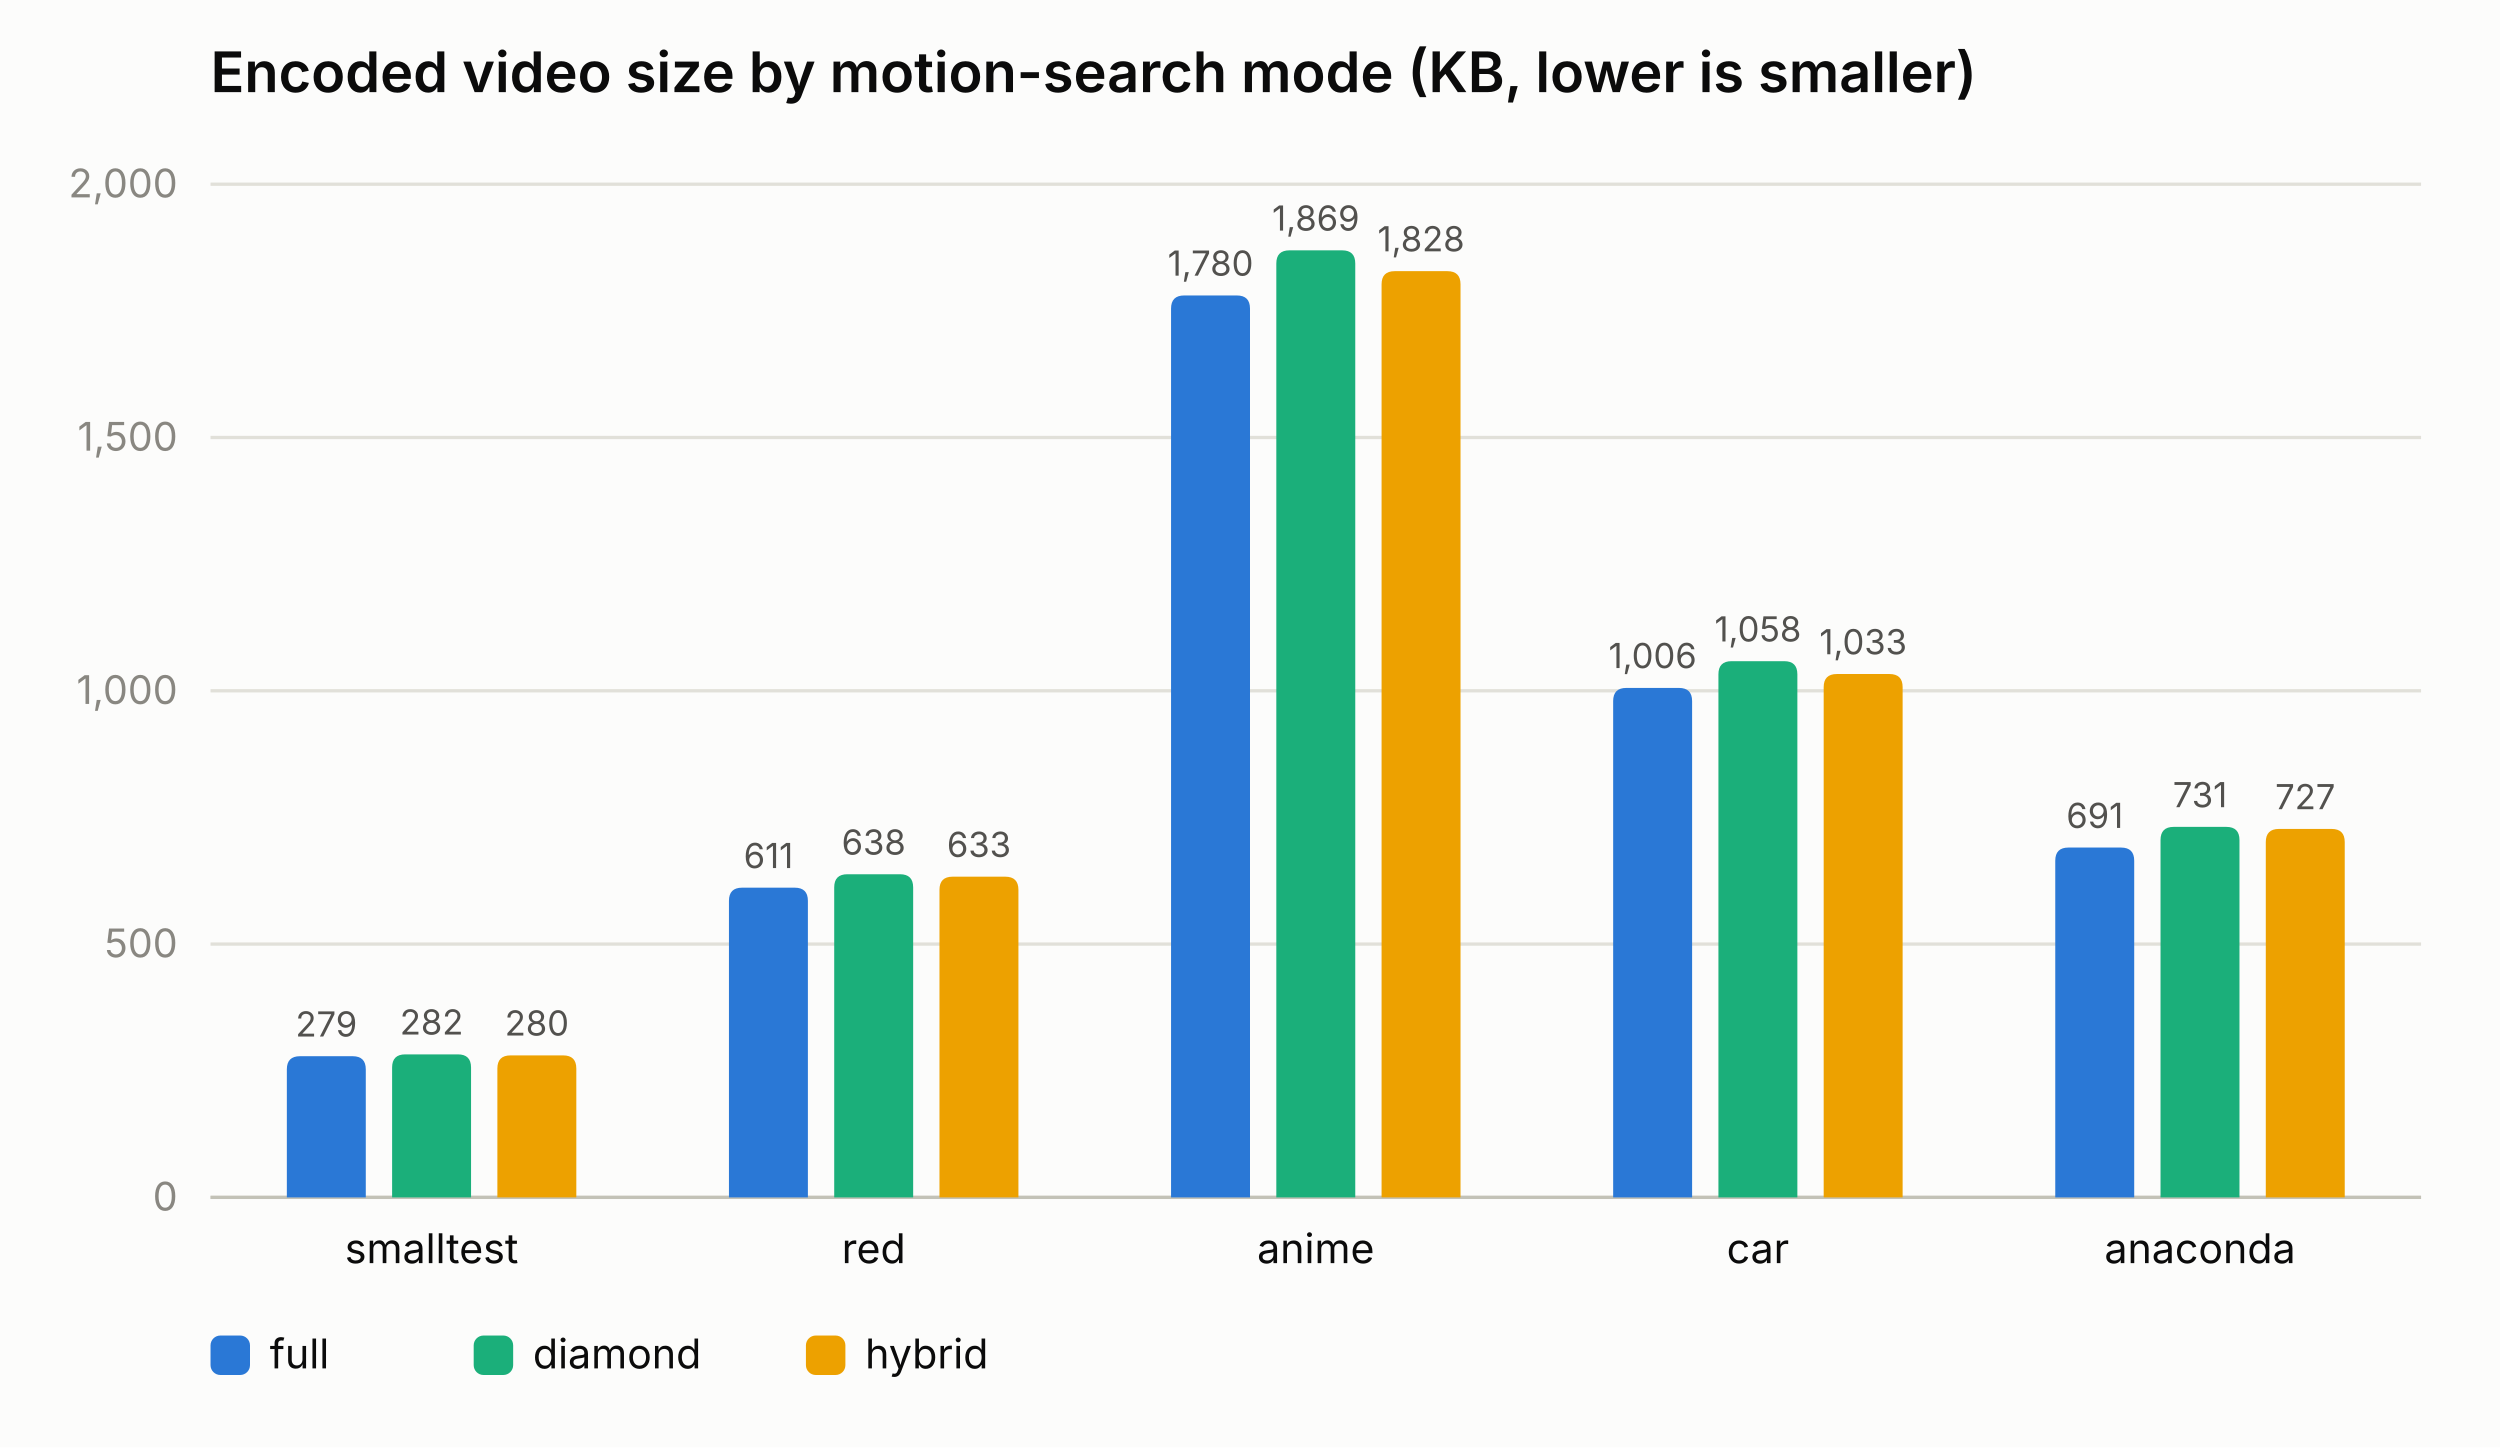
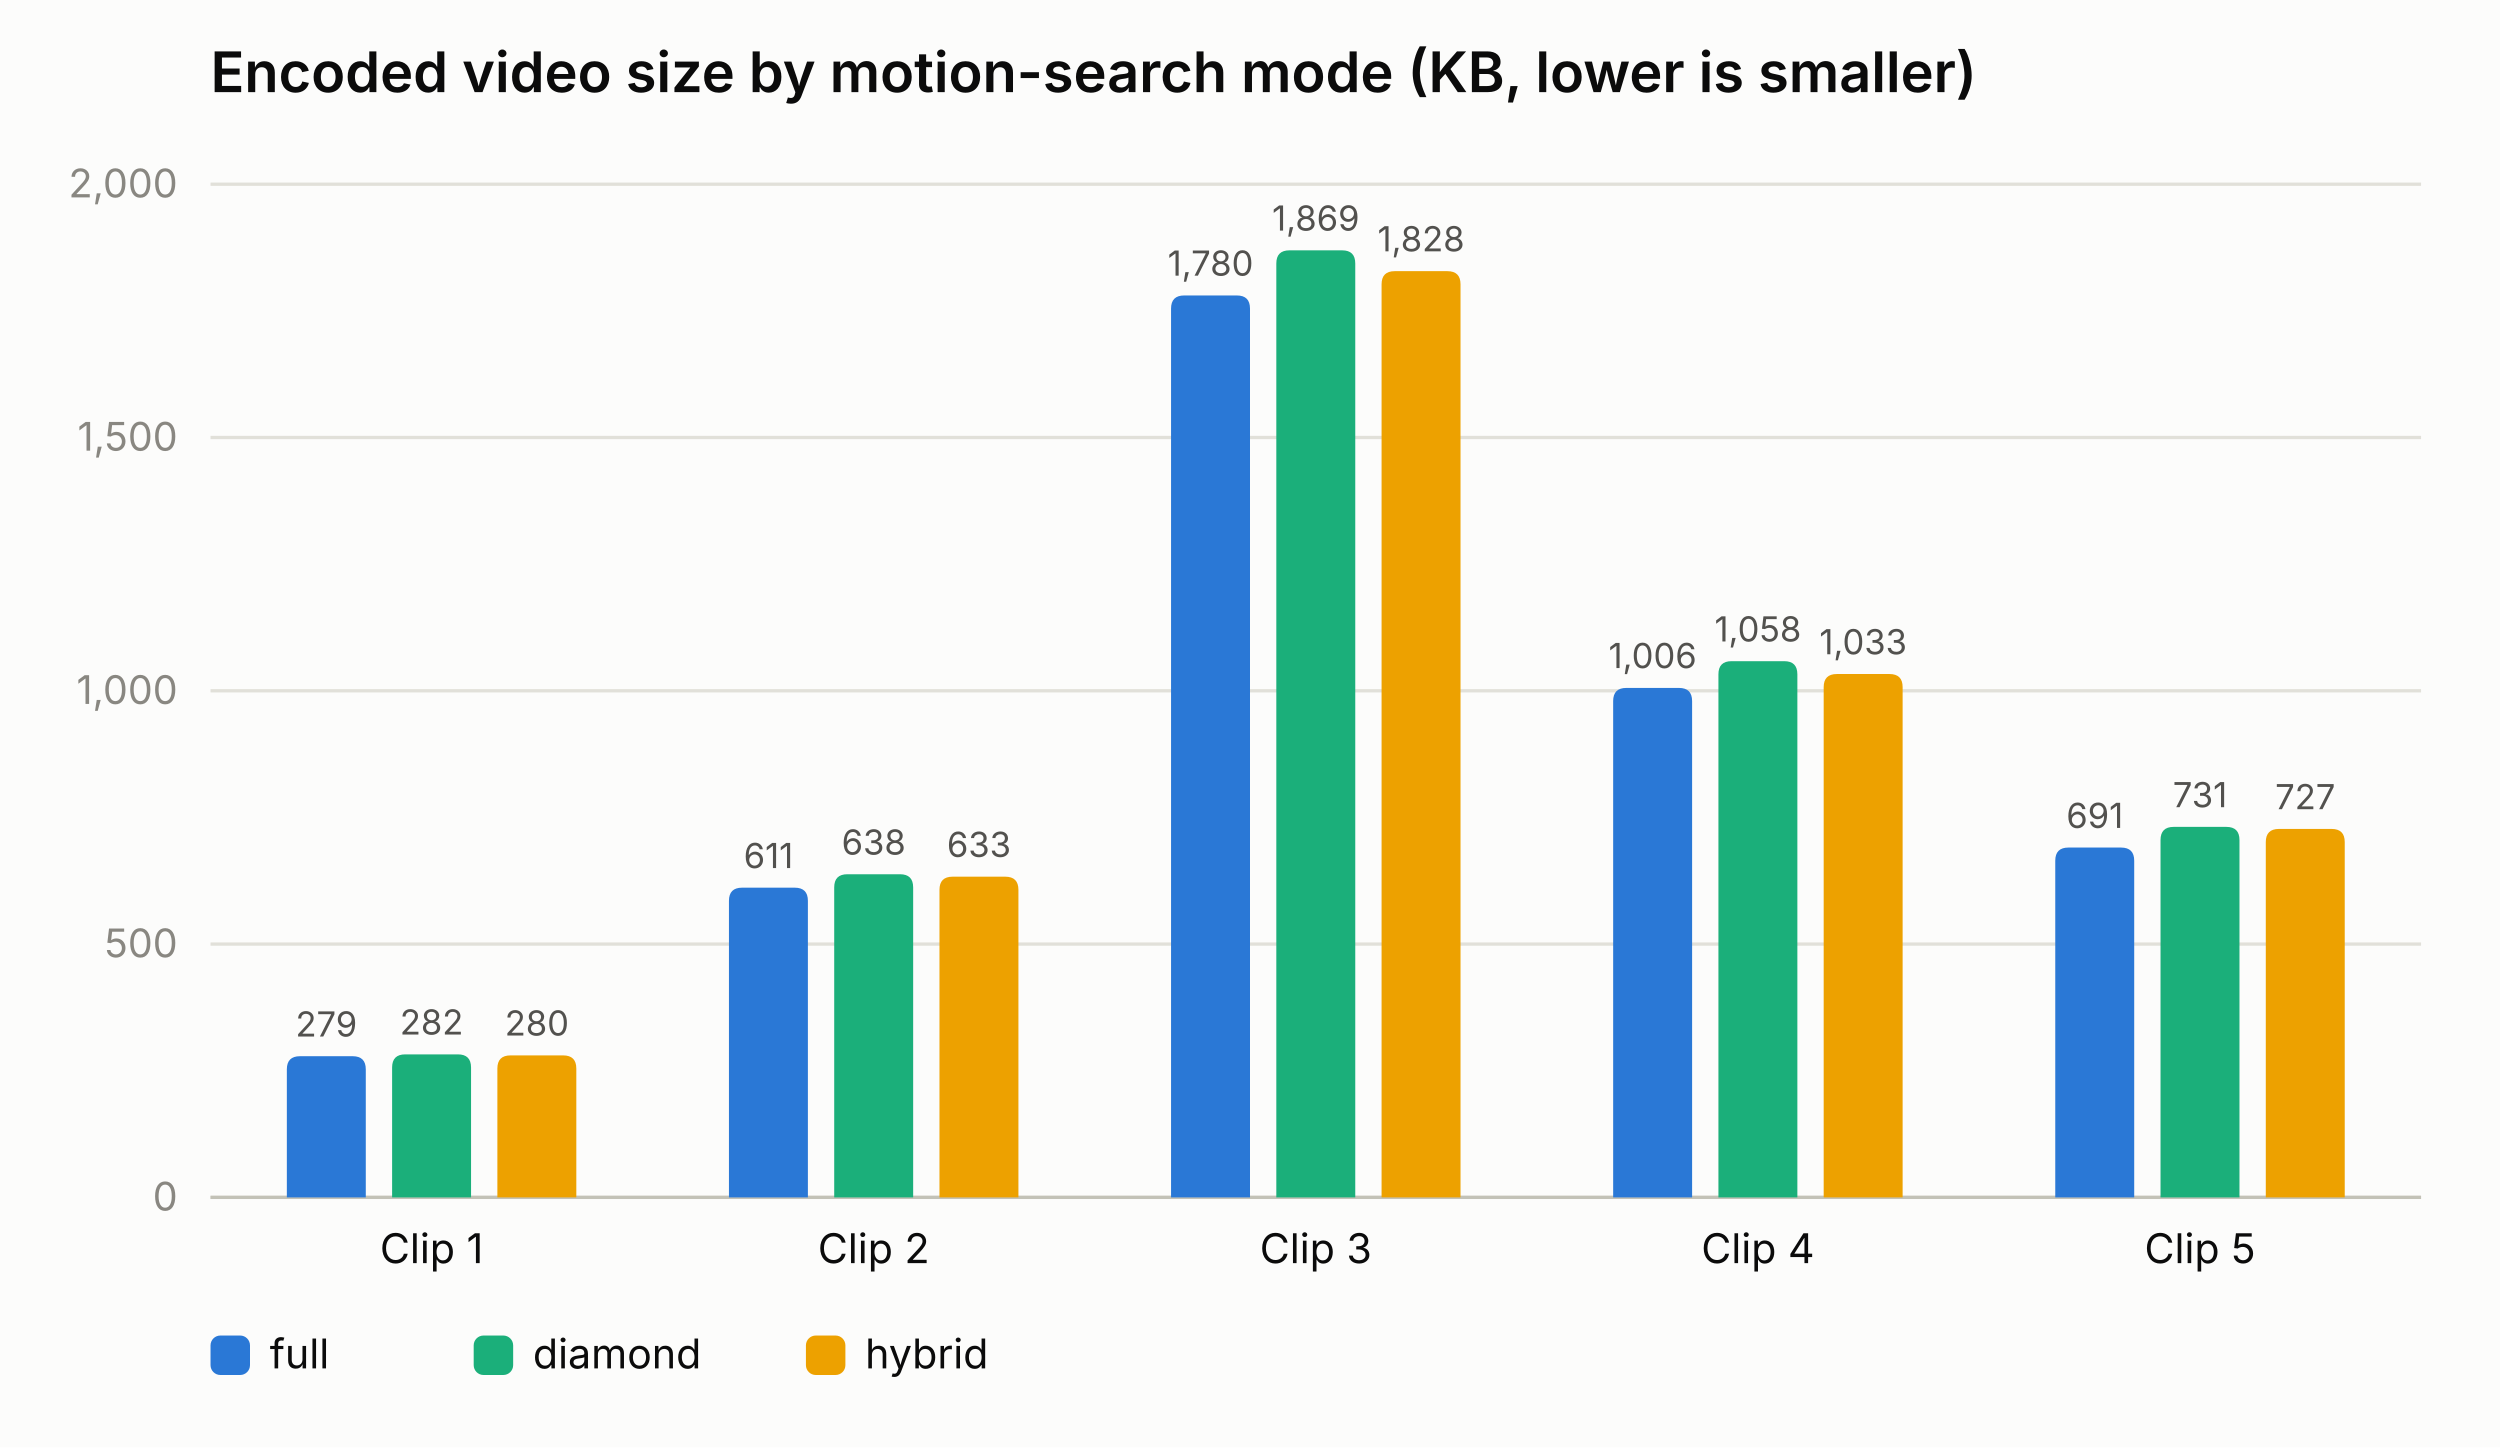
<svg xmlns="http://www.w3.org/2000/svg" viewBox="0 0 760 440" role="img" aria-label="Encoded video size by motion-search mode (KB, lower is smaller)">
  <rect width="760" height="440" fill="#fcfcfb" />
  <text x="64" y="28" font-family="system-ui,-apple-system,Segoe UI,sans-serif" font-size="17" font-weight="600" fill="#0b0b0b">Encoded video size by motion-search mode (KB, lower is smaller)</text>
  <line x1="64" y1="364.0" x2="736" y2="364.0" stroke="#e1e0d9" stroke-width="1" />
  <text x="54" y="368.0" font-family="system-ui,-apple-system,Segoe UI,sans-serif" font-size="12" text-anchor="end" fill="#898781">0</text>
  <line x1="64" y1="287.0" x2="736" y2="287.0" stroke="#e1e0d9" stroke-width="1" />
  <text x="54" y="291.0" font-family="system-ui,-apple-system,Segoe UI,sans-serif" font-size="12" text-anchor="end" fill="#898781">500</text>
  <line x1="64" y1="210.0" x2="736" y2="210.0" stroke="#e1e0d9" stroke-width="1" />
  <text x="54" y="214.0" font-family="system-ui,-apple-system,Segoe UI,sans-serif" font-size="12" text-anchor="end" fill="#898781">1,000</text>
  <line x1="64" y1="133.0" x2="736" y2="133.0" stroke="#e1e0d9" stroke-width="1" />
  <text x="54" y="137.0" font-family="system-ui,-apple-system,Segoe UI,sans-serif" font-size="12" text-anchor="end" fill="#898781">1,500</text>
  <line x1="64" y1="56.0" x2="736" y2="56.0" stroke="#e1e0d9" stroke-width="1" />
  <text x="54" y="60.0" font-family="system-ui,-apple-system,Segoe UI,sans-serif" font-size="12" text-anchor="end" fill="#898781">2,000</text>
  <line x1="64" y1="364.0" x2="736" y2="364.0" stroke="#c3c2b7" stroke-width="1" />
  <path d="M87.2,364.0 L87.2,325.086 Q87.2,321.086 91.2,321.086 L107.2,321.086 Q111.2,321.086 111.2,325.086 L111.2,364.0 Z" fill="#2a78d6" />
  <text x="99.2" y="315.1" font-family="system-ui,-apple-system,Segoe UI,sans-serif" font-size="10.5" text-anchor="middle" fill="#52514e">279</text>
  <path d="M119.2,364.0 L119.2,324.528 Q119.2,320.528 123.2,320.528 L139.2,320.528 Q143.2,320.528 143.2,324.528 L143.2,364.0 Z" fill="#1baf7a" />
  <text x="131.2" y="314.5" font-family="system-ui,-apple-system,Segoe UI,sans-serif" font-size="10.5" text-anchor="middle" fill="#52514e">282</text>
  <path d="M151.2,364.0 L151.2,324.839 Q151.2,320.839 155.2,320.839 L171.2,320.839 Q175.2,320.839 175.2,324.839 L175.2,364.0 Z" fill="#eda100" />
  <text x="163.2" y="314.8" font-family="system-ui,-apple-system,Segoe UI,sans-serif" font-size="10.5" text-anchor="middle" fill="#52514e">280</text>
-   <text x="131.2" y="384.0" font-family="system-ui,-apple-system,Segoe UI,sans-serif" font-size="12.5" text-anchor="middle" fill="#0b0b0b">smalltest</text>
+   <text x="131.2" y="384.0" font-family="system-ui,-apple-system,Segoe UI,sans-serif" font-size="12.5" text-anchor="middle" fill="#0b0b0b">Clip 1</text>
  <path d="M221.6,364.0 L221.6,273.852 Q221.6,269.852 225.6,269.852 L241.6,269.852 Q245.6,269.852 245.6,273.852 L245.6,364.0 Z" fill="#2a78d6" />
  <text x="233.6" y="263.9" font-family="system-ui,-apple-system,Segoe UI,sans-serif" font-size="10.5" text-anchor="middle" fill="#52514e">611</text>
  <path d="M253.6,364.0 L253.6,269.767 Q253.6,265.767 257.6,265.767 L273.6,265.767 Q277.6,265.767 277.6,269.767 L277.6,364.0 Z" fill="#1baf7a" />
  <text x="265.6" y="259.8" font-family="system-ui,-apple-system,Segoe UI,sans-serif" font-size="10.5" text-anchor="middle" fill="#52514e">638</text>
  <path d="M285.6,364.0 L285.6,270.509 Q285.6,266.509 289.6,266.509 L305.6,266.509 Q309.6,266.509 309.6,270.509 L309.6,364.0 Z" fill="#eda100" />
  <text x="297.6" y="260.5" font-family="system-ui,-apple-system,Segoe UI,sans-serif" font-size="10.5" text-anchor="middle" fill="#52514e">633</text>
-   <text x="265.6" y="384.0" font-family="system-ui,-apple-system,Segoe UI,sans-serif" font-size="12.5" text-anchor="middle" fill="#0b0b0b">red</text>
+   <text x="265.6" y="384.0" font-family="system-ui,-apple-system,Segoe UI,sans-serif" font-size="12.5" text-anchor="middle" fill="#0b0b0b">Clip 2</text>
  <path d="M356.0,364.0 L356.0,93.819 Q356.0,89.819 360.0,89.819 L376.0,89.819 Q380.0,89.819 380.0,93.819 L380.0,364.0 Z" fill="#2a78d6" />
  <text x="368.0" y="83.8" font-family="system-ui,-apple-system,Segoe UI,sans-serif" font-size="10.5" text-anchor="middle" fill="#52514e">1,780</text>
  <path d="M388.0,364.0 L388.0,80.102 Q388.0,76.102 392.0,76.102 L408.0,76.102 Q412.0,76.102 412.0,80.102 L412.0,364.0 Z" fill="#1baf7a" />
  <text x="400.0" y="70.1" font-family="system-ui,-apple-system,Segoe UI,sans-serif" font-size="10.5" text-anchor="middle" fill="#52514e">1,869</text>
  <path d="M420.0,364.0 L420.0,86.434 Q420.0,82.434 424.0,82.434 L440.0,82.434 Q444.0,82.434 444.0,86.434 L444.0,364.0 Z" fill="#eda100" />
  <text x="432.0" y="76.4" font-family="system-ui,-apple-system,Segoe UI,sans-serif" font-size="10.5" text-anchor="middle" fill="#52514e">1,828</text>
-   <text x="400.0" y="384.0" font-family="system-ui,-apple-system,Segoe UI,sans-serif" font-size="12.5" text-anchor="middle" fill="#0b0b0b">anime</text>
+   <text x="400.0" y="384.0" font-family="system-ui,-apple-system,Segoe UI,sans-serif" font-size="12.5" text-anchor="middle" fill="#0b0b0b">Clip 3</text>
  <path d="M490.4,364.0 L490.4,213.128 Q490.4,209.128 494.4,209.128 L510.4,209.128 Q514.4,209.128 514.4,213.128 L514.4,364.0 Z" fill="#2a78d6" />
  <text x="502.4" y="203.1" font-family="system-ui,-apple-system,Segoe UI,sans-serif" font-size="10.5" text-anchor="middle" fill="#52514e">1,006</text>
  <path d="M522.4,364.0 L522.4,204.996 Q522.4,200.996 526.4,200.996 L542.4,200.996 Q546.4,200.996 546.4,204.996 L546.4,364.0 Z" fill="#1baf7a" />
  <text x="534.4" y="195.0" font-family="system-ui,-apple-system,Segoe UI,sans-serif" font-size="10.5" text-anchor="middle" fill="#52514e">1,058</text>
  <path d="M554.4,364.0 L554.4,208.902 Q554.4,204.902 558.4,204.902 L574.4,204.902 Q578.4,204.902 578.4,208.902 L578.4,364.0 Z" fill="#eda100" />
  <text x="566.4" y="198.9" font-family="system-ui,-apple-system,Segoe UI,sans-serif" font-size="10.5" text-anchor="middle" fill="#52514e">1,033</text>
-   <text x="534.4" y="384.0" font-family="system-ui,-apple-system,Segoe UI,sans-serif" font-size="12.5" text-anchor="middle" fill="#0b0b0b">car</text>
+   <text x="534.4" y="384.0" font-family="system-ui,-apple-system,Segoe UI,sans-serif" font-size="12.5" text-anchor="middle" fill="#0b0b0b">Clip 4</text>
  <path d="M624.8,364.0 L624.8,261.657 Q624.8,257.657 628.8,257.657 L644.8,257.657 Q648.8,257.657 648.8,261.657 L648.8,364.0 Z" fill="#2a78d6" />
  <text x="636.8" y="251.7" font-family="system-ui,-apple-system,Segoe UI,sans-serif" font-size="10.5" text-anchor="middle" fill="#52514e">691</text>
  <path d="M656.8,364.0 L656.8,255.372 Q656.8,251.372 660.8,251.372 L676.8,251.372 Q680.8,251.372 680.8,255.372 L680.8,364.0 Z" fill="#1baf7a" />
  <text x="668.8" y="245.4" font-family="system-ui,-apple-system,Segoe UI,sans-serif" font-size="10.5" text-anchor="middle" fill="#52514e">731</text>
  <path d="M688.8,364.0 L688.8,255.993 Q688.8,251.993 692.8,251.993 L708.8,251.993 Q712.8,251.993 712.8,255.993 L712.8,364.0 Z" fill="#eda100" />
  <text x="700.8" y="246.0" font-family="system-ui,-apple-system,Segoe UI,sans-serif" font-size="10.5" text-anchor="middle" fill="#52514e">727</text>
-   <text x="668.8" y="384.0" font-family="system-ui,-apple-system,Segoe UI,sans-serif" font-size="12.5" text-anchor="middle" fill="#0b0b0b">anaconda</text>
+   <text x="668.8" y="384.0" font-family="system-ui,-apple-system,Segoe UI,sans-serif" font-size="12.5" text-anchor="middle" fill="#0b0b0b">Clip 5</text>
  <rect x="64" y="406" width="12" height="12" rx="3" fill="#2a78d6" />
  <text x="82" y="416" font-family="system-ui,-apple-system,Segoe UI,sans-serif" font-size="12.5" fill="#0b0b0b">full</text>
  <rect x="144" y="406" width="12" height="12" rx="3" fill="#1baf7a" />
  <text x="162" y="416" font-family="system-ui,-apple-system,Segoe UI,sans-serif" font-size="12.5" fill="#0b0b0b">diamond</text>
  <rect x="245" y="406" width="12" height="12" rx="3" fill="#eda100" />
  <text x="263" y="416" font-family="system-ui,-apple-system,Segoe UI,sans-serif" font-size="12.5" fill="#0b0b0b">hybrid</text>
</svg>
